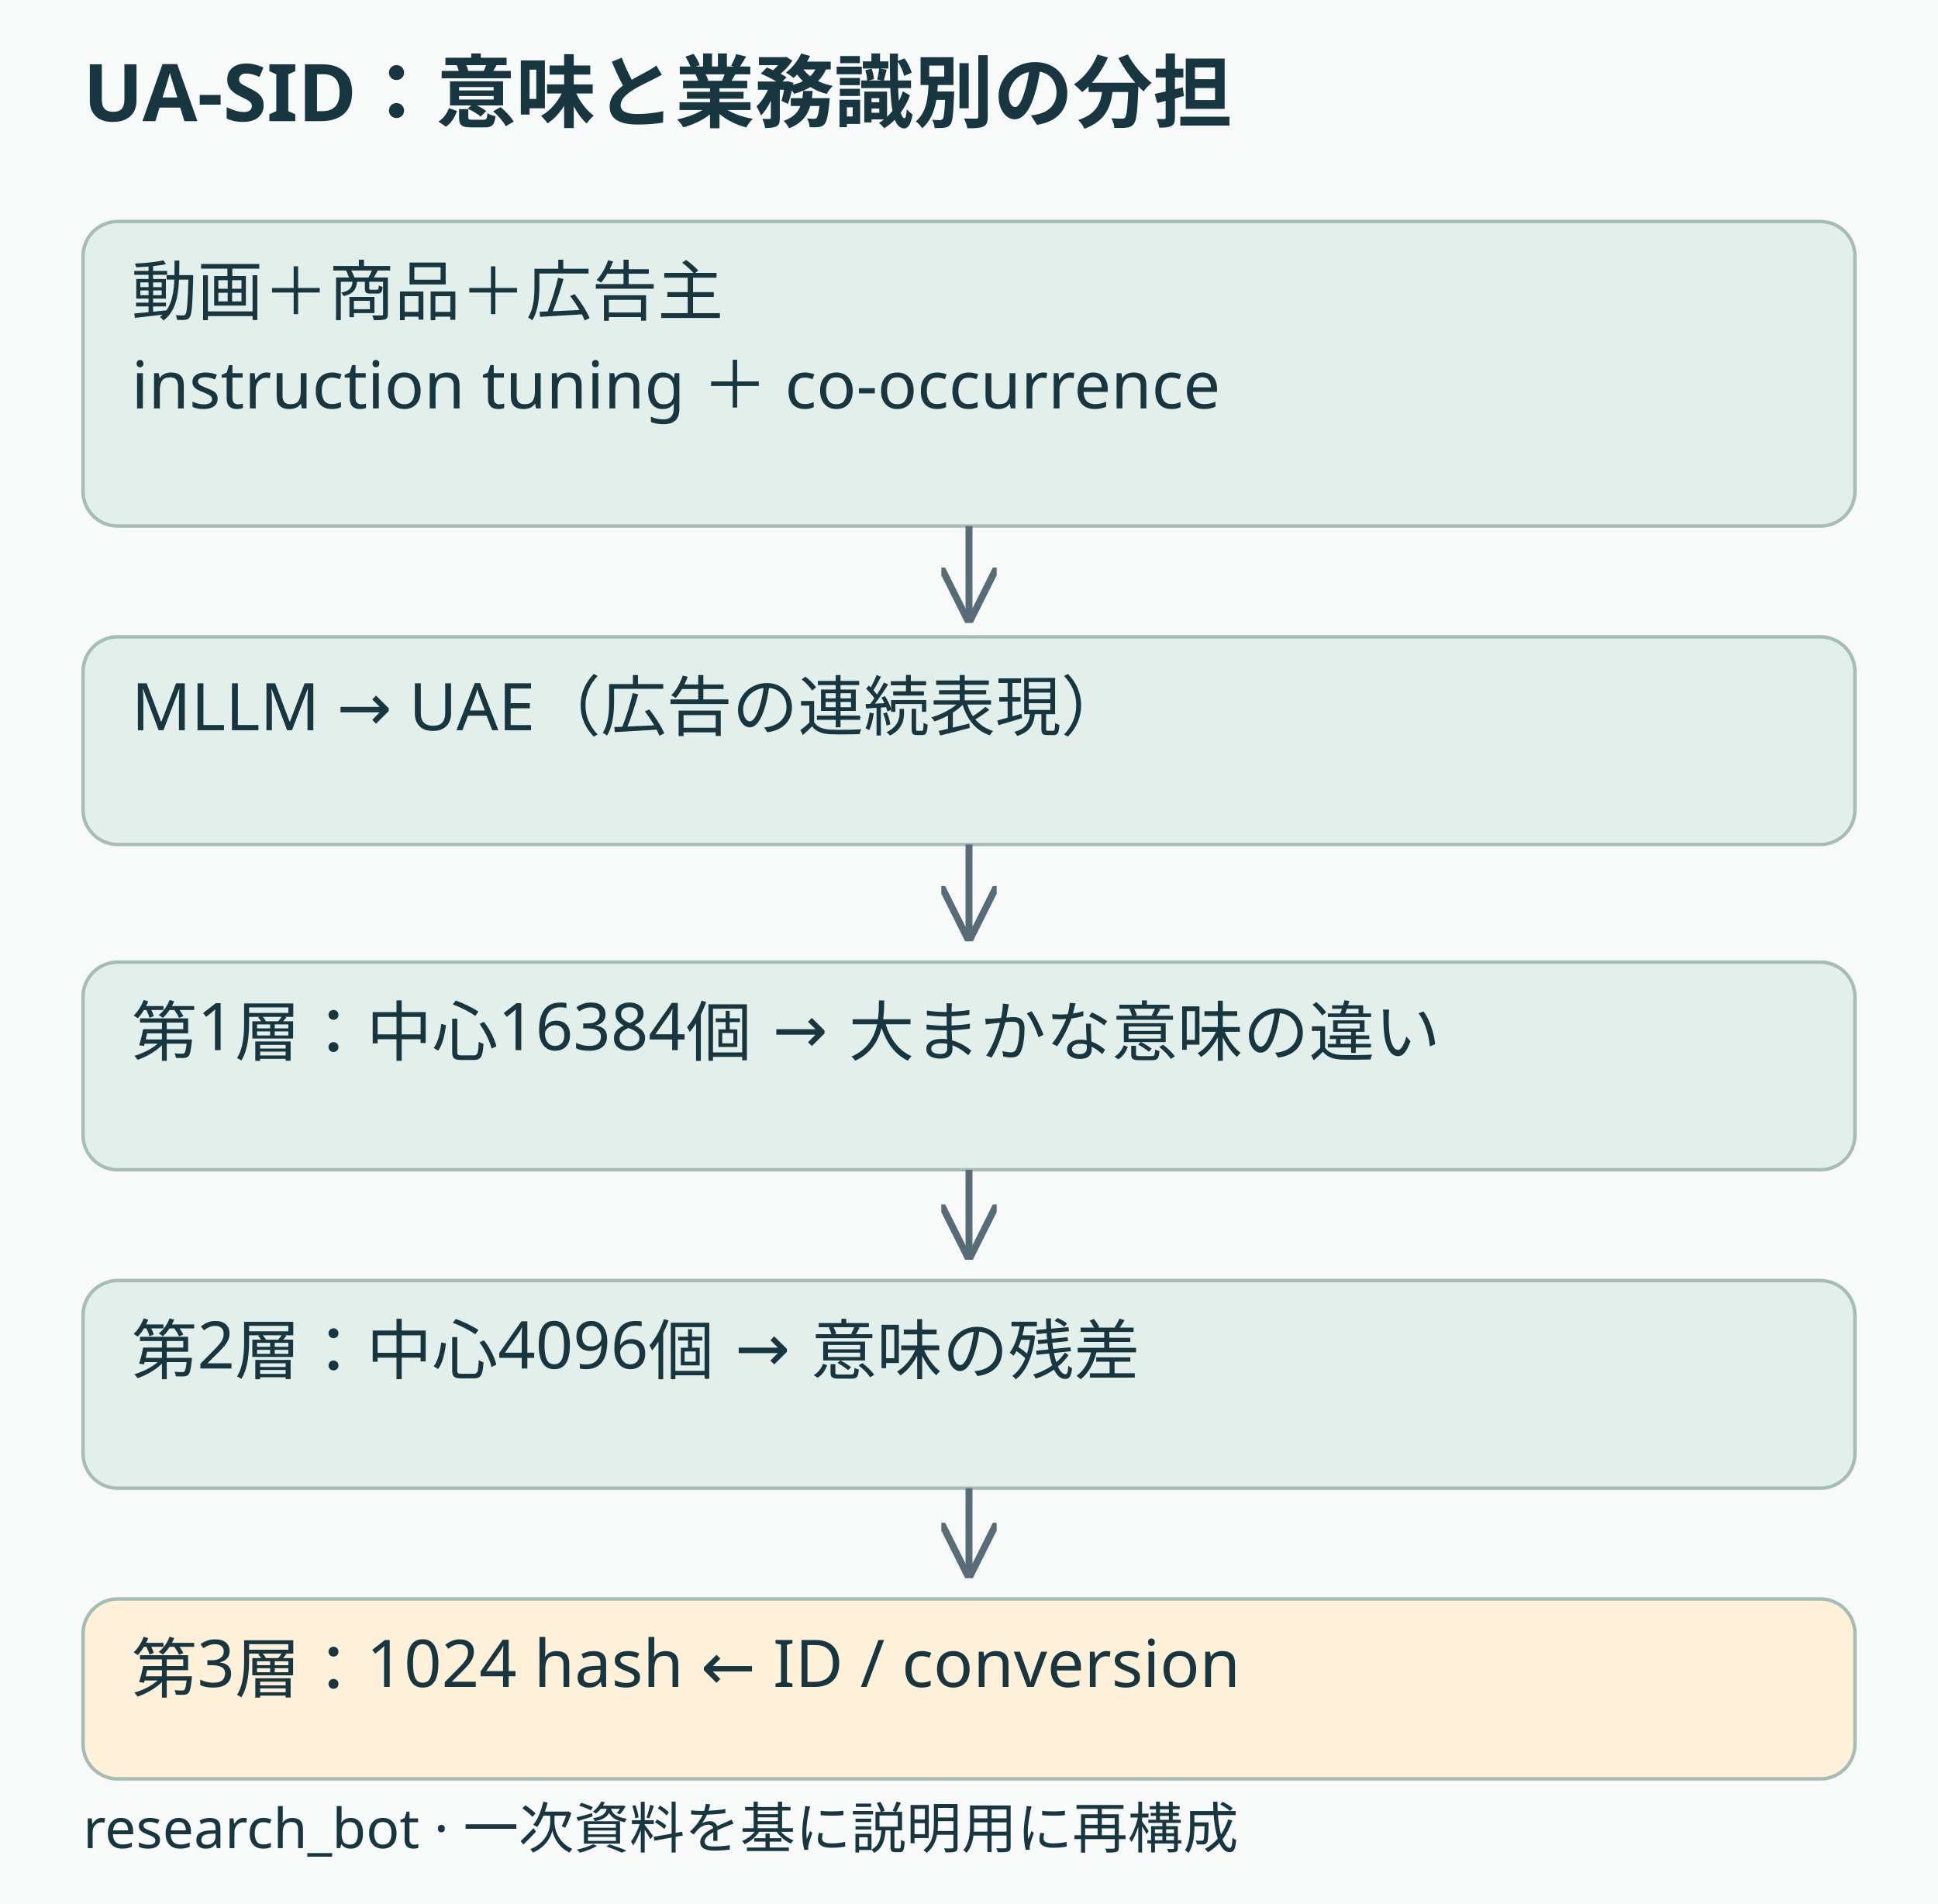
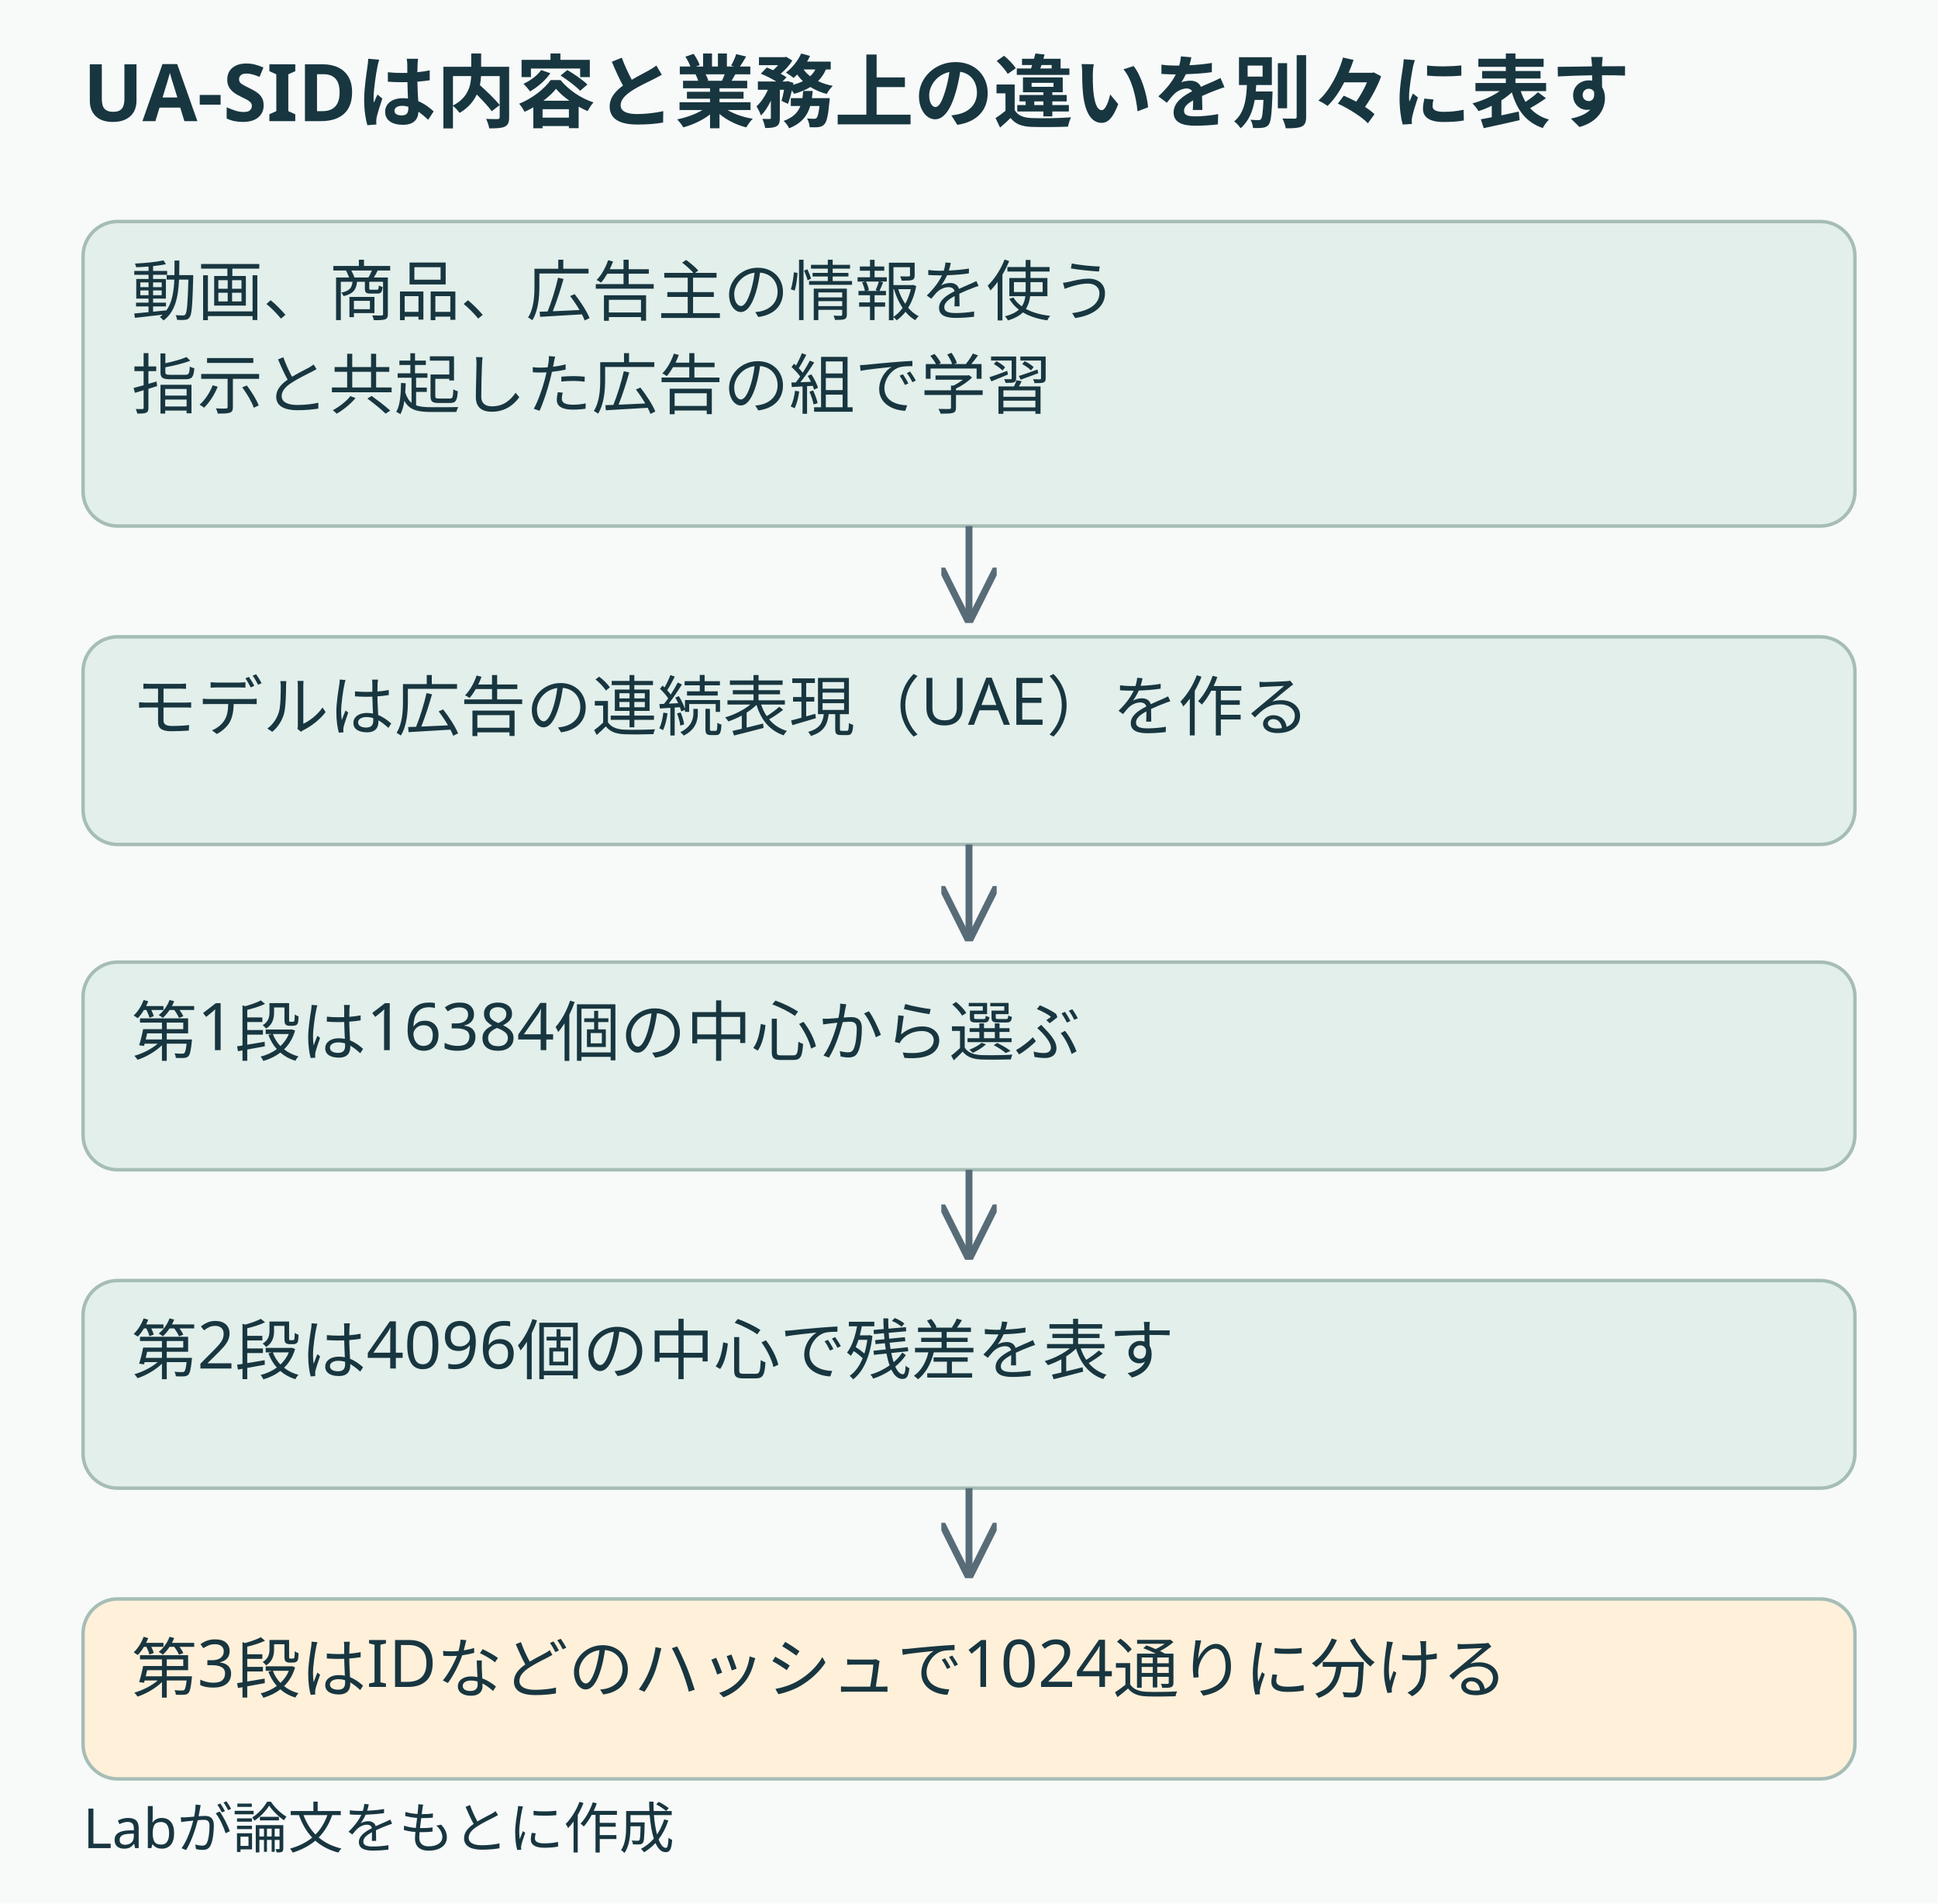
<svg xmlns="http://www.w3.org/2000/svg" viewBox="0 0 560 550" role="img" aria-labelledby="title">
  <defs>
    <marker id="arrow" markerWidth="8" markerHeight="8" refX="7" refY="4" orient="auto">
      <path d="M0 0L8 4L0 8" fill="none" stroke="#586c78" />
    </marker>
  </defs>
  <rect width="560" height="550" fill="#f7faf9" />
  <style>text{font-family:system-ui,sans-serif;fill:#183640;font-size:19px}.small{font-size:16px}.head{font-size:23px;font-weight:700}</style>
-   <text x="24" y="35" class="head">UA-SID：意味と業務識別の分担</text>
+   <text x="24" y="35" class="head">UA-SIDは内容と業務上の違いを別々に表す</text>
  <rect x="24" y="64" width="512" height="88" rx="10" fill="#e2efea" stroke="#a6bdb5" />
-   <text x="38" y="91" class="">動画＋商品＋広告主</text>
-   <text x="38" y="118" class="">instruction tuning ＋ co-occurrence</text>
+   <text x="38" y="91" class="">動画、商品、広告主の情報を使う</text>
+   <text x="38" y="118" class="">指示と共起した広告の組で学習</text>
  <path d="M280 152 L280 178" fill="none" stroke="#586c78" stroke-width="2" marker-end="url(#arrow)" />
  <rect x="24" y="184" width="512" height="60" rx="10" fill="#e2efea" stroke="#a6bdb5" />
-   <text x="38" y="211" class="">MLLM → UAE（広告の連続表現）</text>
+   <text x="38" y="211" class="">モデルは広告の連続表現（UAE）を作る</text>
  <path d="M280 244 L280 270" fill="none" stroke="#586c78" stroke-width="2" marker-end="url(#arrow)" />
  <rect x="24" y="278" width="512" height="60" rx="10" fill="#e2efea" stroke="#a6bdb5" />
-   <text x="38" y="305" class="">第1層：中心16384個 → 大まかな意味の違い</text>
+   <text x="38" y="305" class="">第1段は16384個の中心から選ぶ</text>
  <path d="M280 338 L280 362" fill="none" stroke="#586c78" stroke-width="2" marker-end="url(#arrow)" />
  <rect x="24" y="370" width="512" height="60" rx="10" fill="#e2efea" stroke="#a6bdb5" />
-   <text x="38" y="397" class="">第2層：中心4096個 → 意味の残差</text>
+   <text x="38" y="397" class="">第2段は4096個の中心で残差を表す</text>
  <path d="M280 430 L280 454" fill="none" stroke="#586c78" stroke-width="2" marker-end="url(#arrow)" />
  <rect x="24" y="462" width="512" height="52" rx="10" fill="#fff0da" stroke="#a6bdb5" />
-   <text x="38" y="489" class="">第3層：1024 hash ← ID / conversion</text>
-   <text x="24" y="534" class="small">research_bot · 一次資料を基に説明用に再構成</text>
+   <text x="38" y="489" class="">第3段はIDなどのハッシュで1024通りに分ける</text>
+   <text x="24" y="534" class="small">Labが論文をもとに作成</text>
</svg>
